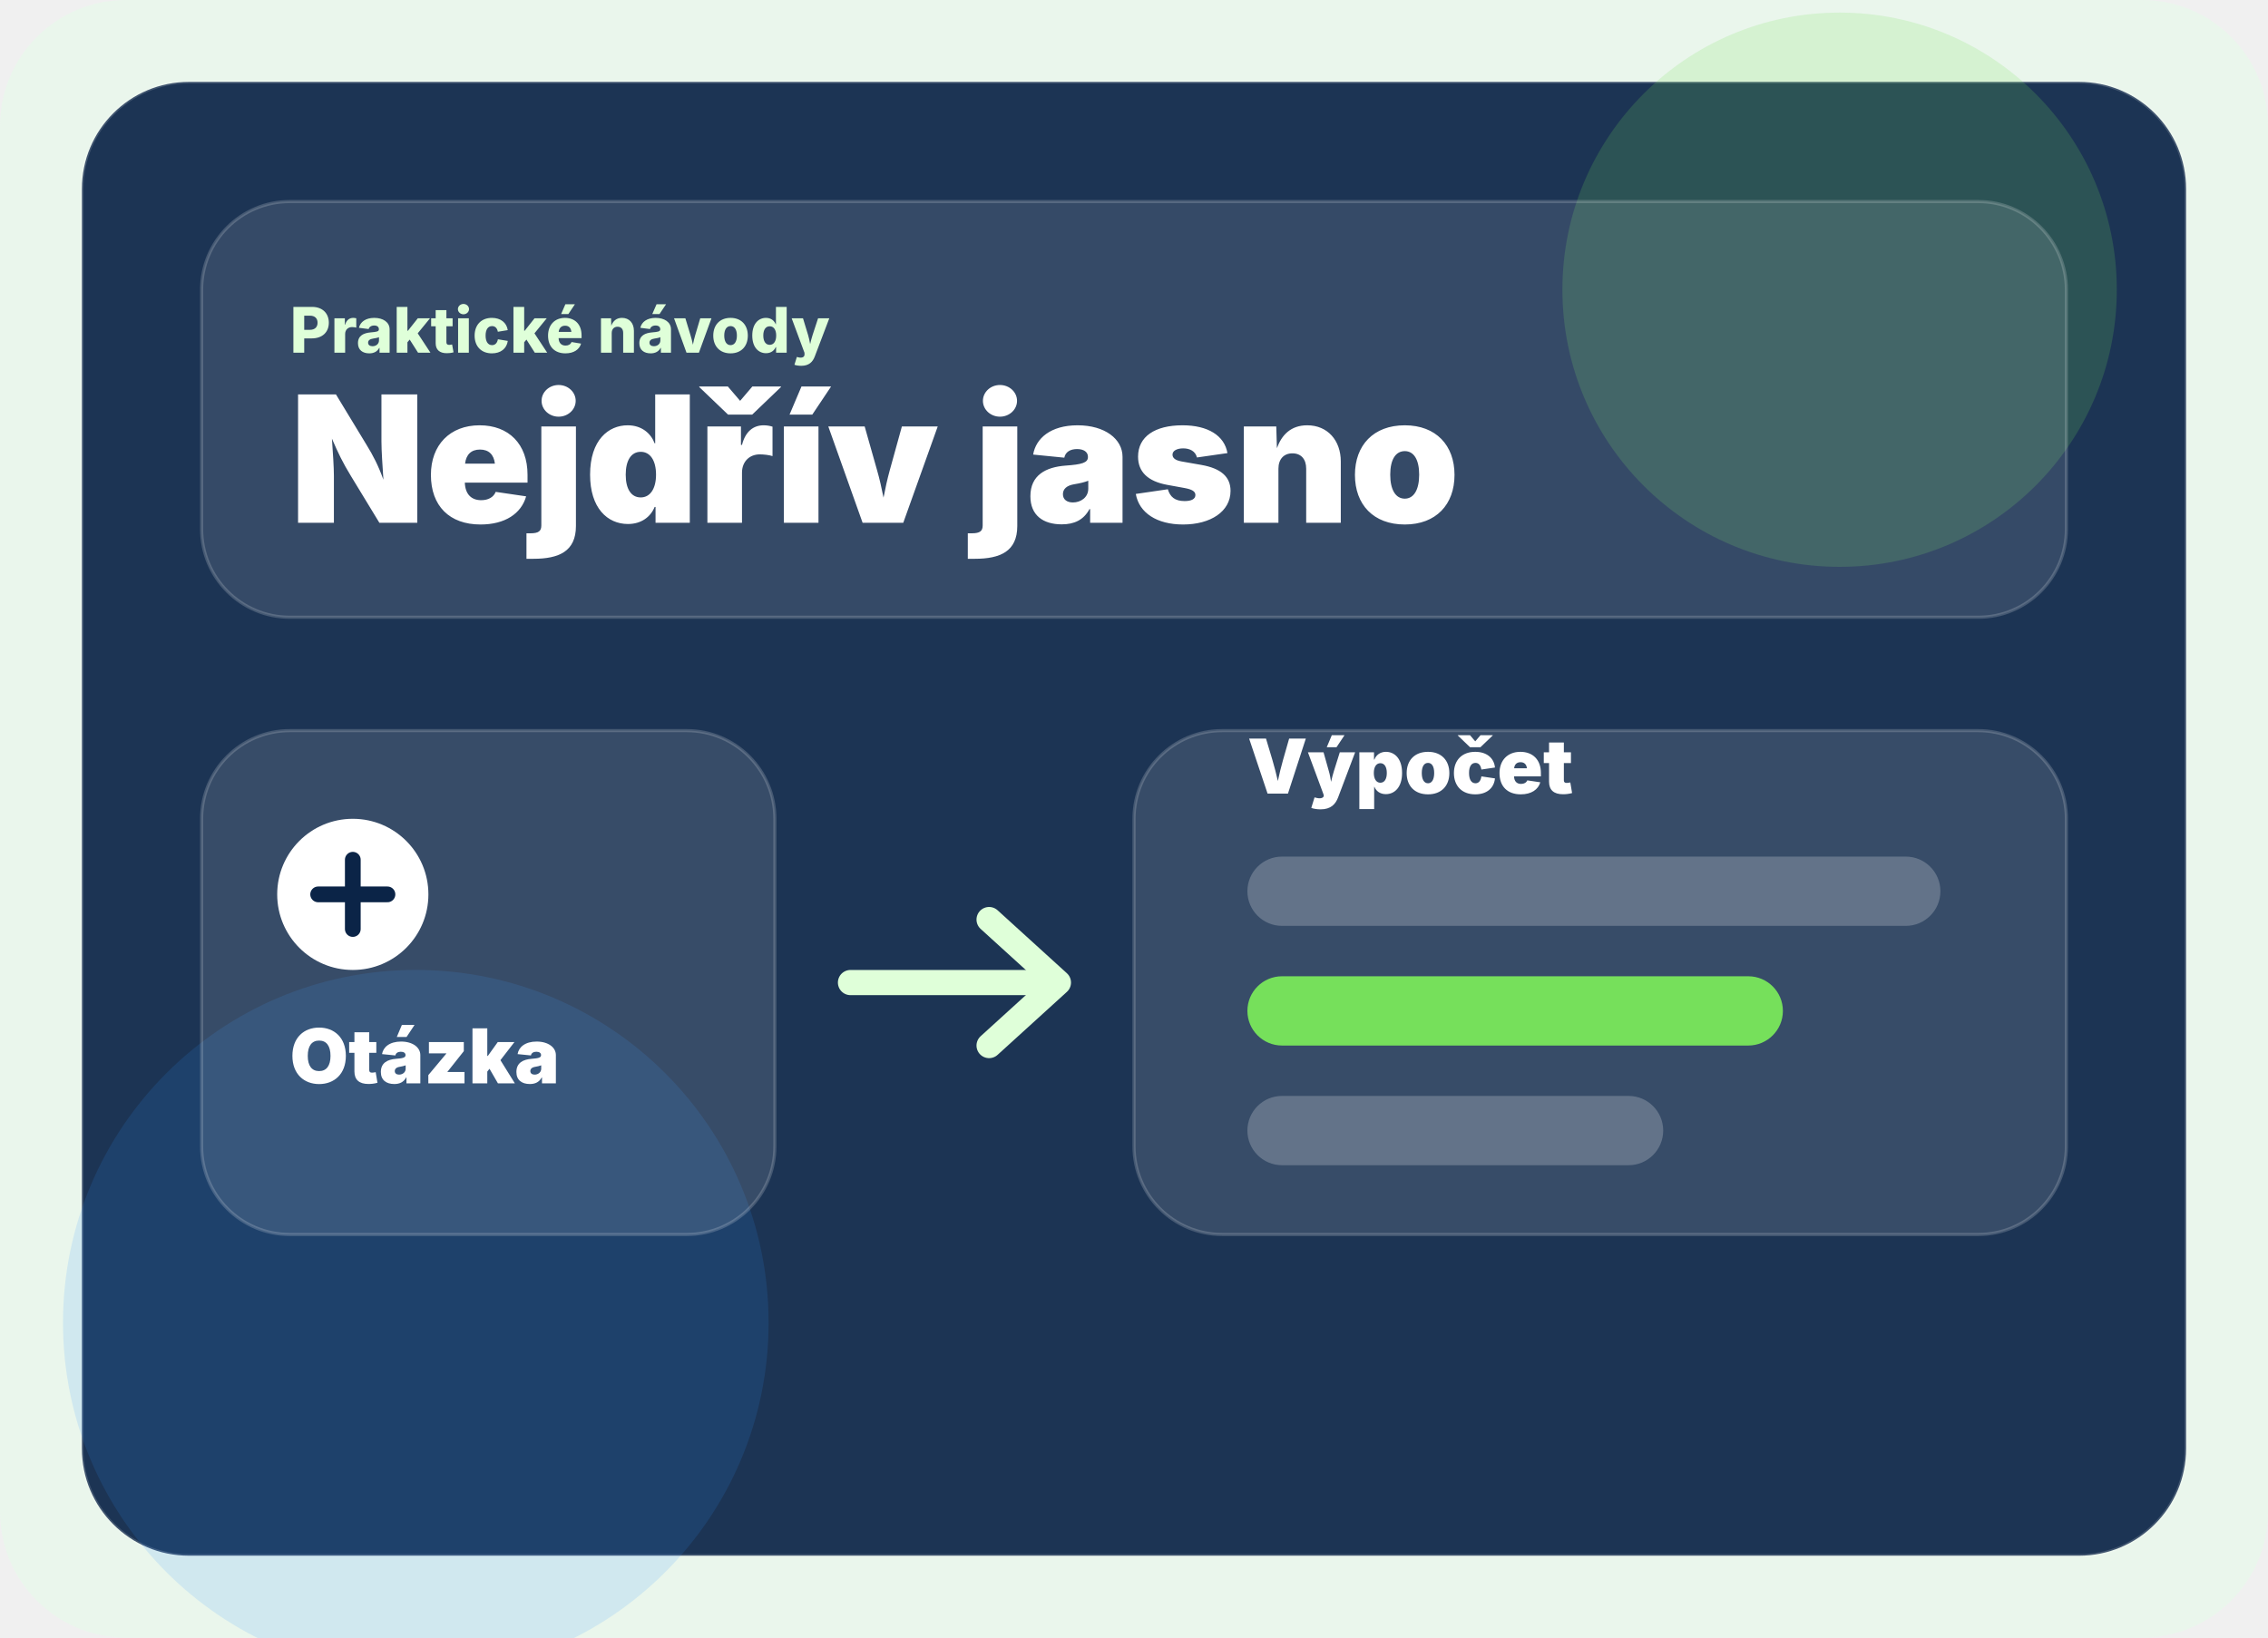
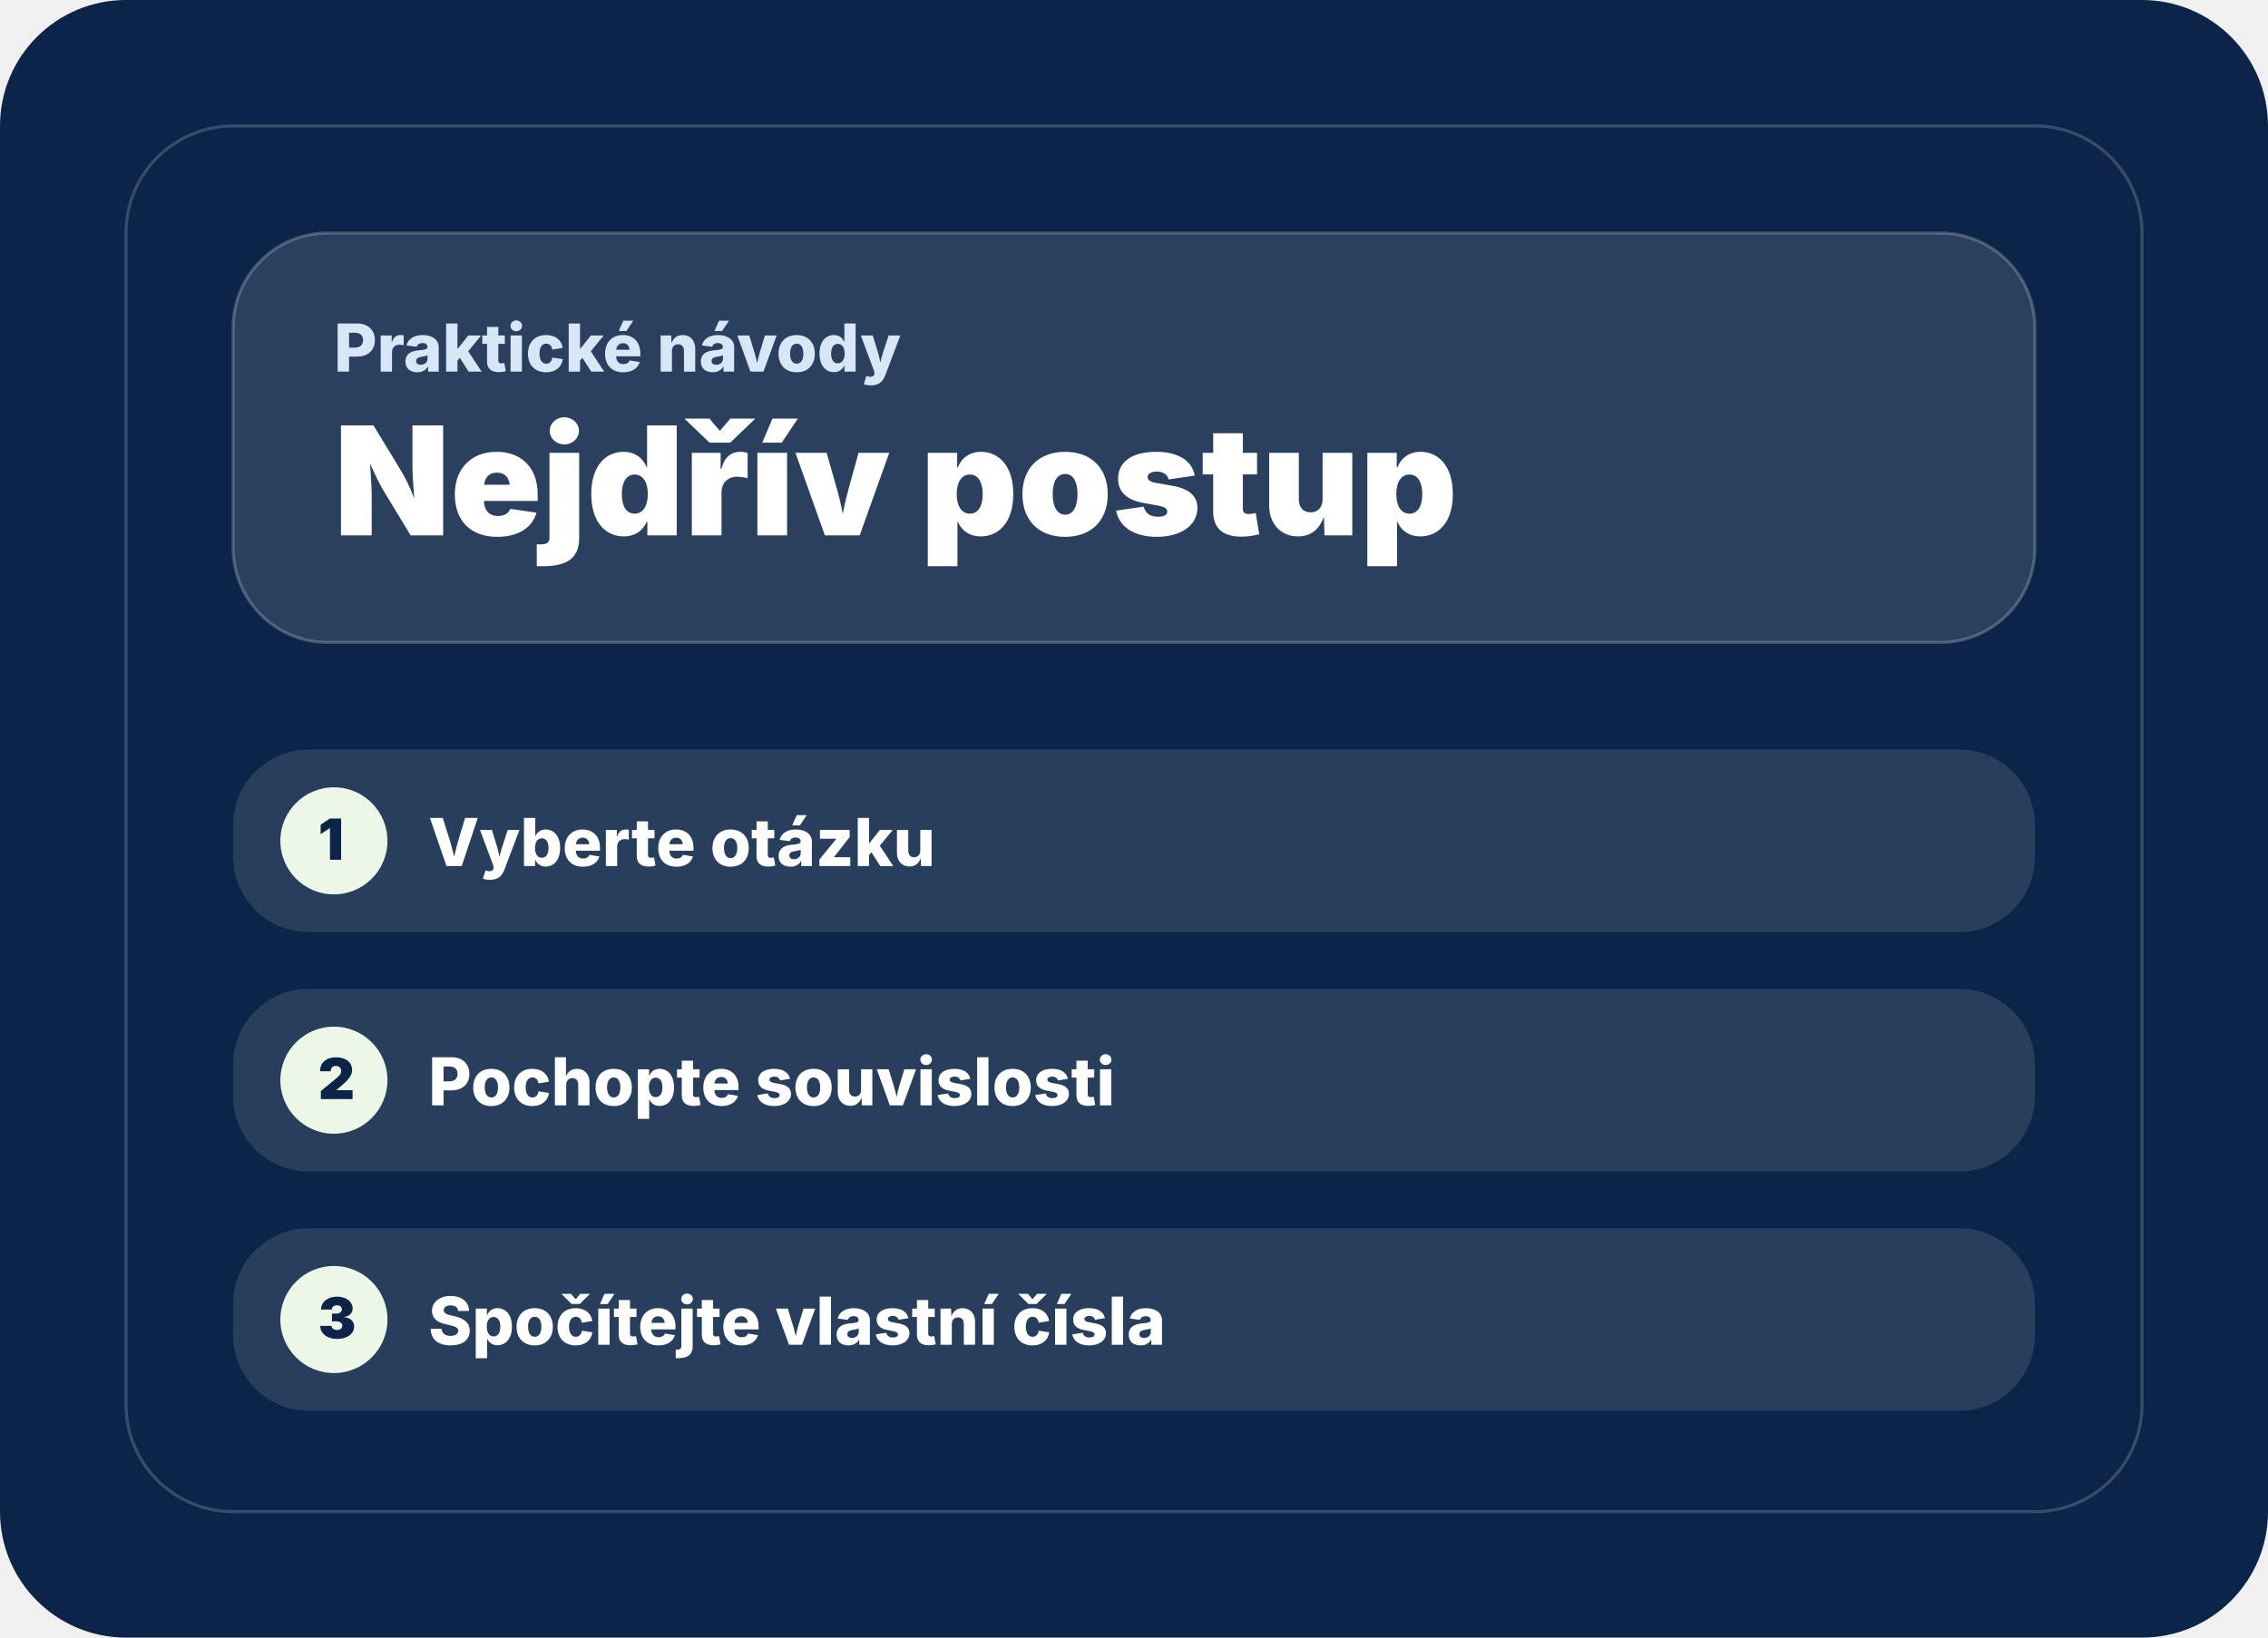
<svg xmlns="http://www.w3.org/2000/svg" width="720" height="520" viewBox="0 0 720 520" fill="none">
  <rect width="720" height="520" rx="40" fill="url(#bg)" />
-   <rect x="26" y="26" width="668" height="468" rx="34" fill="#0B2447" fill-opacity="0.92" stroke="rgba(255,255,255,.16)" />
-   <circle cx="584" cy="92" r="88" fill="#76E05B" fill-opacity=".18" />
-   <circle cx="132" cy="420" r="112" fill="#2E8FFF" fill-opacity=".14" />
-   <rect x="64" y="64" width="592" height="132" rx="28" fill="rgba(255,255,255,.11)" stroke="rgba(255,255,255,.18)" />
-   <text x="92" y="112" fill="#DFFFD9" font-family="Inter, Arial, sans-serif" font-size="20" font-weight="800">Praktické návody</text>
-   <text x="92" y="166" fill="#FFFFFF" font-family="Inter, Arial, sans-serif" font-size="56" font-weight="900">Nejdřív jasno</text>
+   <rect x="40" y="40" width="640" height="440" rx="34" fill="#0B2447" fill-opacity=".92" stroke="rgba(255,255,255,.18)" />
+   <rect x="74" y="74" width="572" height="130" rx="30" fill="rgba(255,255,255,.13)" stroke="rgba(255,255,255,.22)" />
+   <text x="106" y="118" fill="#D8E7F7" font-family="Inter,Arial,sans-serif" font-size="21" font-weight="800">Praktické návody</text>
+   <text x="106" y="170" fill="#fff" font-family="Inter,Arial,sans-serif" font-size="48" font-weight="900">Nejdřív postup</text>
  <g>
-     <rect x="64" y="232" width="182" height="160" rx="28" fill="#FFFFFF" fill-opacity=".12" stroke="rgba(255,255,255,.18)" />
-     <circle cx="112" cy="284" r="24" fill="#FFFFFF" />
-     <path d="M101 284h22M112 273v22" stroke="#0B2447" stroke-width="5" stroke-linecap="round" />
-     <text x="92" y="344" fill="#FFFFFF" font-family="Inter, Arial, sans-serif" font-size="24" font-weight="850">Otázka</text>
+     <rect x="74" y="238" width="572" height="58" rx="24" fill="rgba(255,255,255,.12)" />
+     <circle cx="106" cy="267" r="17" fill="#ECF7E8" />
+     <text x="101" y="273" fill="#0B2447" font-family="Inter,Arial,sans-serif" font-size="18" font-weight="900">1</text>
+     <text x="136" y="275" fill="#fff" font-family="Inter,Arial,sans-serif" font-size="21" font-weight="800">Vyberte otázku</text>
  </g>
-   <path d="M270 312h62" stroke="#DFFFD9" stroke-width="8" stroke-linecap="round" />
-   <path d="M314 292l22 20-22 20" stroke="#DFFFD9" stroke-width="8" stroke-linecap="round" stroke-linejoin="round" />
  <g>
-     <rect x="360" y="232" width="296" height="160" rx="28" fill="#FFFFFF" fill-opacity=".12" stroke="rgba(255,255,255,.18)" />
-     <rect x="396" y="272" width="220" height="22" rx="11" fill="#FFFFFF" fill-opacity=".22" />
-     <rect x="396" y="310" width="170" height="22" rx="11" fill="#76E05B" />
-     <rect x="396" y="348" width="132" height="22" rx="11" fill="#FFFFFF" fill-opacity=".22" />
-     <text x="396" y="252" fill="#FFFFFF" font-family="Inter, Arial, sans-serif" font-size="24" font-weight="850">Výpočet</text>
+     <rect x="74" y="314" width="572" height="58" rx="24" fill="rgba(255,255,255,.12)" />
+     <circle cx="106" cy="343" r="17" fill="#ECF7E8" />
+     <text x="101" y="349" fill="#0B2447" font-family="Inter,Arial,sans-serif" font-size="18" font-weight="900">2</text>
+     <text x="136" y="351" fill="#fff" font-family="Inter,Arial,sans-serif" font-size="21" font-weight="800">Pochopte souvislosti</text>
+   </g>
+   <g>
+     <rect x="74" y="390" width="572" height="58" rx="24" fill="rgba(255,255,255,.12)" />
+     <circle cx="106" cy="419" r="17" fill="#ECF7E8" />
+     <text x="101" y="425" fill="#0B2447" font-family="Inter,Arial,sans-serif" font-size="18" font-weight="900">3</text>
+     <text x="136" y="427" fill="#fff" font-family="Inter,Arial,sans-serif" font-size="21" font-weight="800">Spočítejte vlastní čísla</text>
  </g>
  <defs>
    <linearGradient id="bg" x1="0" y1="0" x2="720" y2="520">
-       <stop stop-color="#EAF6EC" />
-       <stop offset=".55" stop-color="#EAF4FF" />
-       <stop offset="1" stop-color="#F7FBFF" />
+       <stop stop-color="#0B2447" />
+       <stop offset=".6" stop-color="#0B5AA7" />
+       <stop offset="1" stop-color="#2E8B2C" />
    </linearGradient>
  </defs>
</svg>
